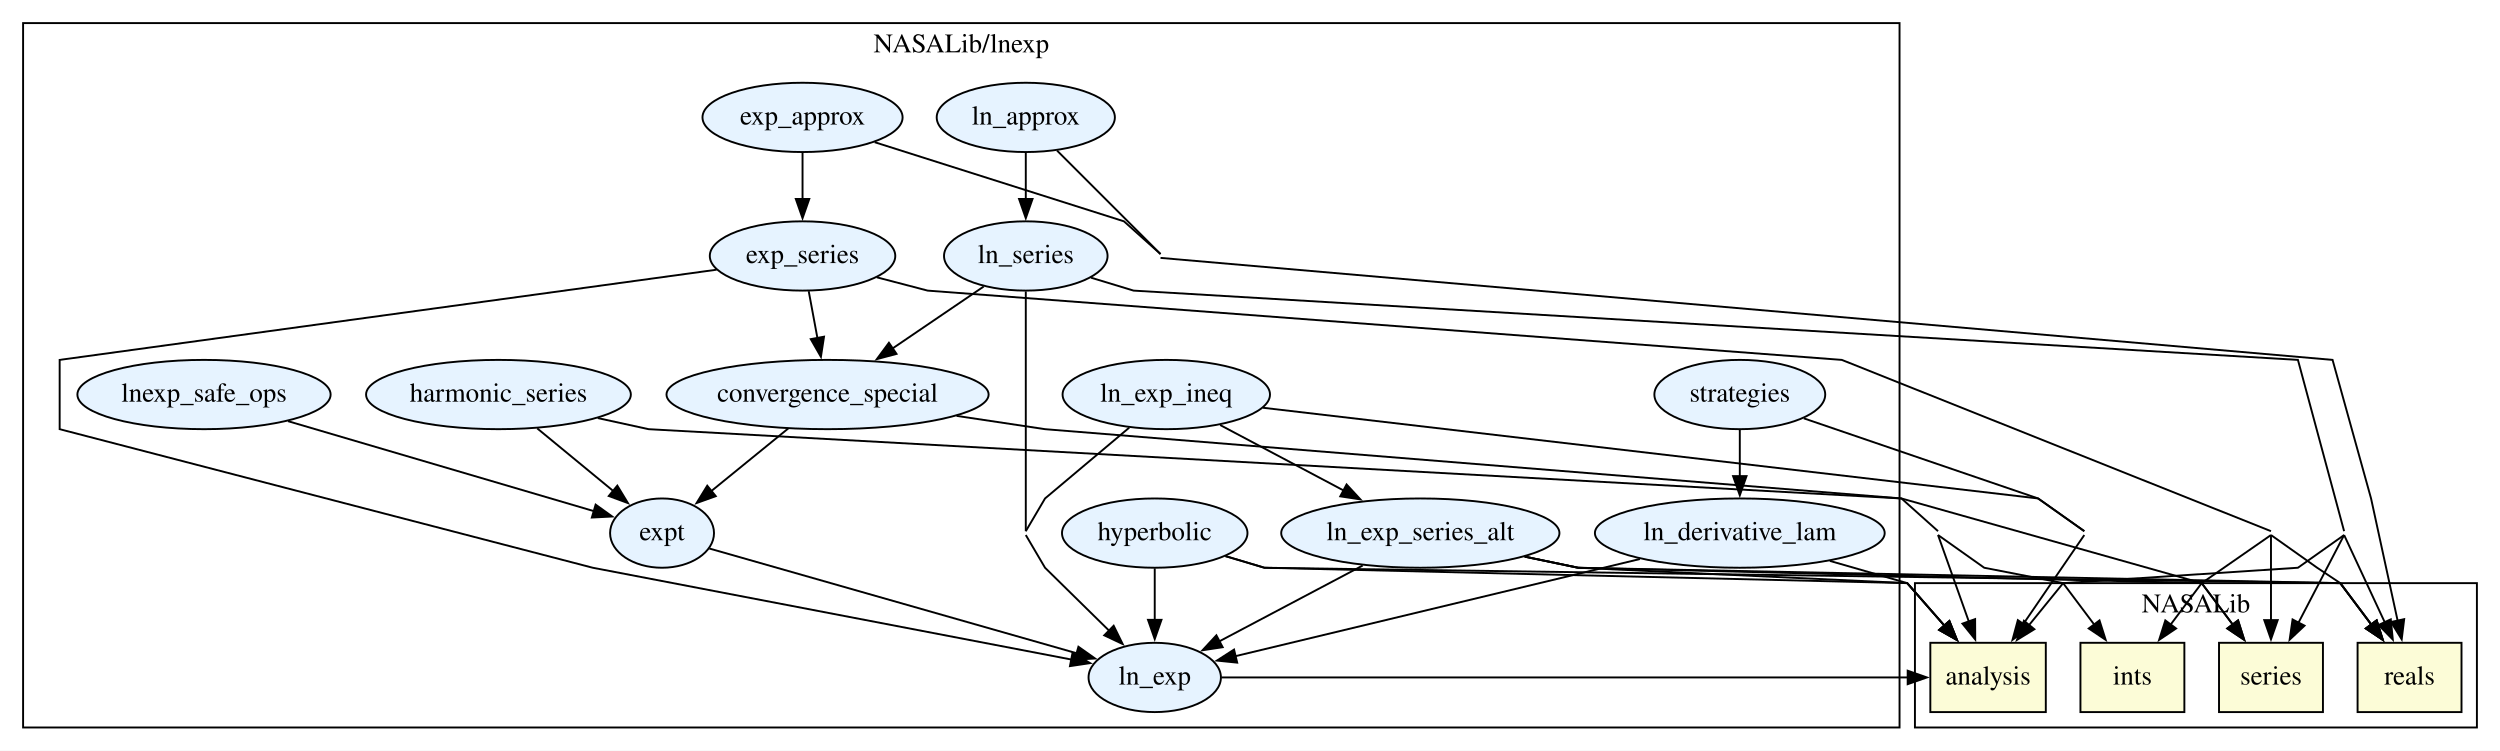
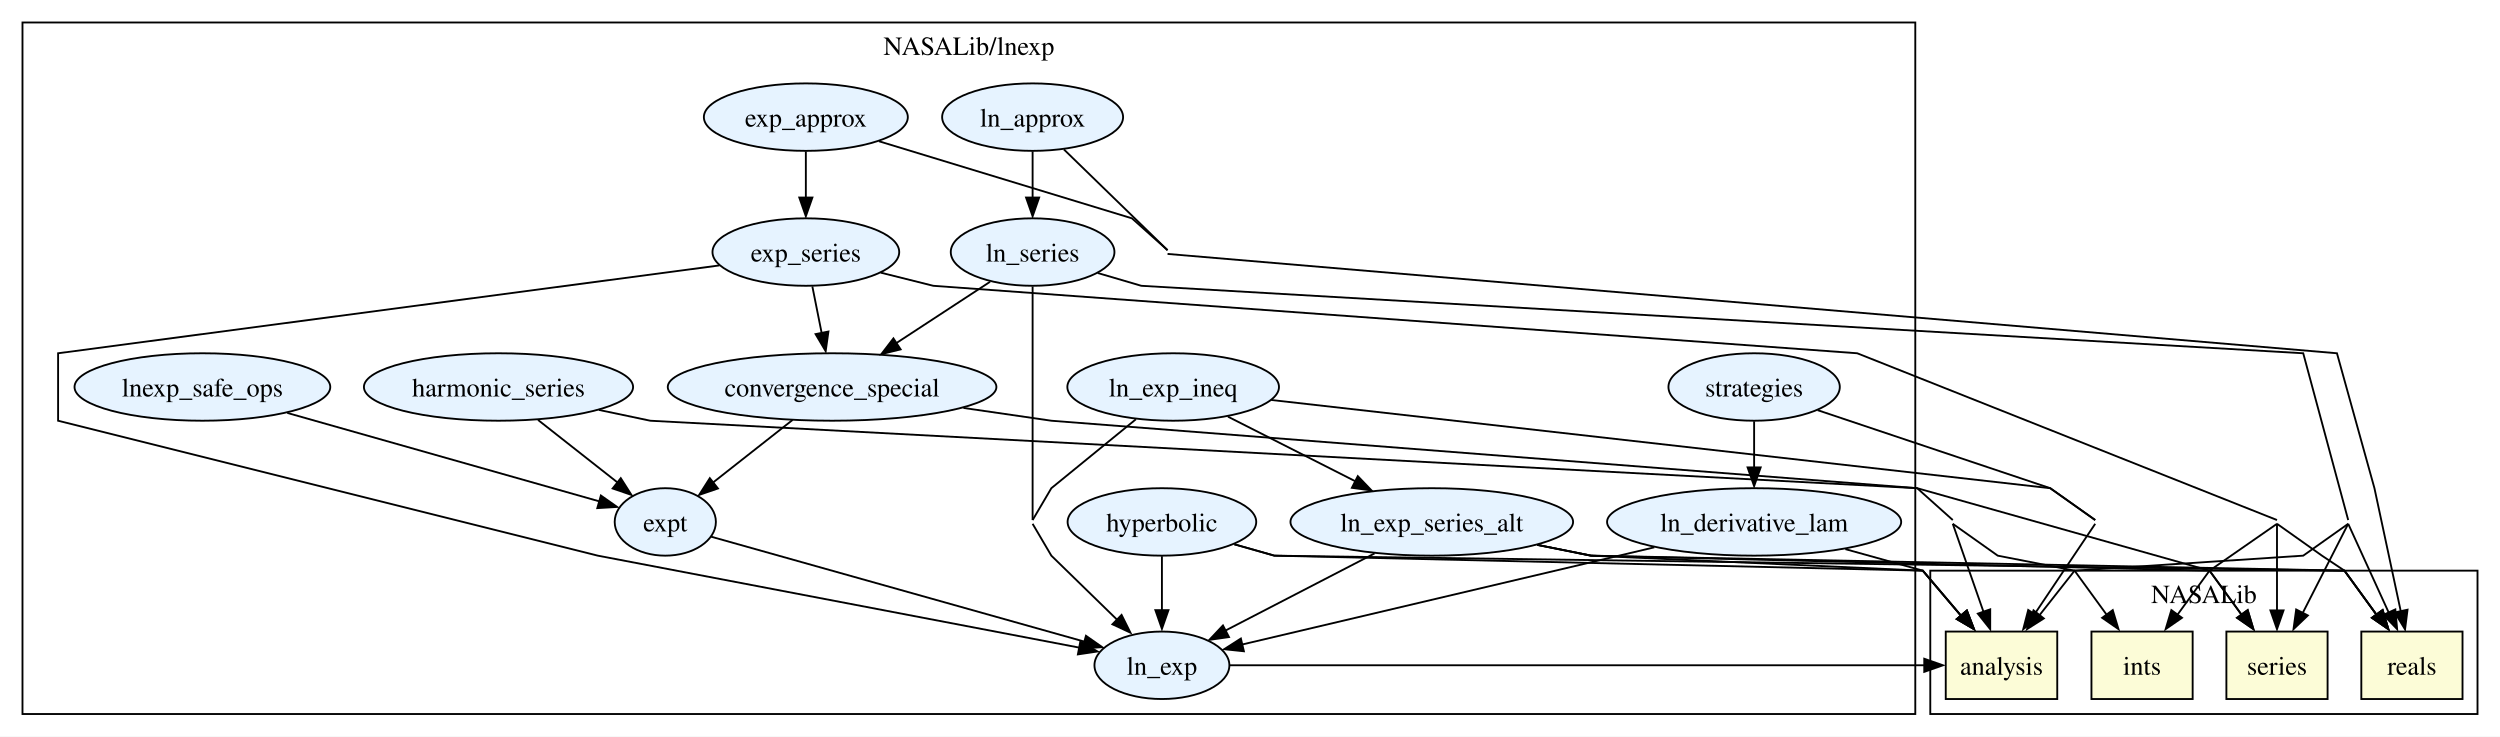
- <svg xmlns="http://www.w3.org/2000/svg" width="1299pt" height="390pt" viewBox="0.00 0.00 1299.00 390.00">
-   <g id="graph0" class="graph" transform="scale(1 1) rotate(0) translate(4 386)">
-     <polygon fill="white" stroke="none" points="-4,4 -4,-386 1295,-386 1295,4 -4,4" />
+ <svg xmlns="http://www.w3.org/2000/svg" width="1334pt" height="393pt" viewBox="0.00 0.00 1334.00 393.00">
+   <g id="graph0" class="graph" transform="scale(1 1) rotate(0) translate(4 389)">
+     <polygon fill="white" stroke="none" points="-4,4 -4,-389 1330,-389 1330,4 -4,4" />
    <g id="clust1" class="cluster">
-       <polygon fill="none" stroke="black" points="991,-8 991,-83 1283,-83 1283,-8 991,-8" />
-       <text text-anchor="middle" x="1137" y="-67.8" font-family="Times,serif" font-size="14.00">NASALib</text>
+       <polygon fill="none" stroke="black" points="1026,-8 1026,-84.5 1318,-84.5 1318,-8 1026,-8" />
+       <text text-anchor="middle" x="1172" y="-67.2" font-family="Times,serif" font-size="14.00">NASALib</text>
    </g>
    <g id="clust2" class="cluster">
-       <polygon fill="none" stroke="black" points="8,-8 8,-374 983,-374 983,-8 8,-8" />
-       <text text-anchor="middle" x="495.5" y="-358.8" font-family="Times,serif" font-size="14.00">NASALib/lnexp</text>
+       <polygon fill="none" stroke="black" points="8,-8 8,-377 1018,-377 1018,-8 8,-8" />
+       <text text-anchor="middle" x="513" y="-359.7" font-family="Times,serif" font-size="14.00">NASALib/lnexp</text>
    </g>
    <g id="node1" class="node">
-       <polygon fill="#fcfcd7" stroke="black" points="1059,-52 999,-52 999,-16 1059,-16 1059,-52" />
-       <text text-anchor="middle" x="1029" y="-30.3" font-family="Times,serif" font-size="14.00">analysis</text>
+       <polygon fill="#fcfcd7" stroke="black" points="1093.75,-52 1034.25,-52 1034.25,-16 1093.75,-16 1093.75,-52" />
+       <text text-anchor="middle" x="1064" y="-28.95" font-family="Times,serif" font-size="14.00">analysis</text>
    </g>
    <g id="node2" class="node">
-       <polygon fill="#fcfcd7" stroke="black" points="1131,-52 1077,-52 1077,-16 1131,-16 1131,-52" />
-       <text text-anchor="middle" x="1104" y="-30.3" font-family="Times,serif" font-size="14.00">ints</text>
+       <polygon fill="#fcfcd7" stroke="black" points="1166,-52 1112,-52 1112,-16 1166,-16 1166,-52" />
+       <text text-anchor="middle" x="1139" y="-28.95" font-family="Times,serif" font-size="14.00">ints</text>
    </g>
    <g id="node3" class="node">
-       <ellipse fill="#e6f3ff" stroke="black" cx="426" cy="-181" rx="83.69" ry="18" />
-       <text text-anchor="middle" x="426" y="-177.3" font-family="Times,serif" font-size="14.00">convergence_special</text>
+       <ellipse fill="#e6f3ff" stroke="black" cx="440" cy="-182.5" rx="87.69" ry="18" />
+       <text text-anchor="middle" x="440" y="-177.45" font-family="Times,serif" font-size="14.00">convergence_special</text>
    </g>
    <g id="edge1" class="edge">
-       <path fill="none" stroke="black" d="M493.04,-169.91C517.37,-166.25 539,-163 539,-163 539,-163 984,-127 984,-127 984,-127 1003,-110 1003,-110" />
-       <path fill="none" stroke="black" d="M1003,-108C1003,-108 1011.73,-83.49 1019.07,-62.87" />
-       <polygon fill="black" stroke="black" points="1022.27,-64.32 1022.33,-53.73 1015.68,-61.97 1022.27,-64.32" />
+       <path fill="none" stroke="black" d="M510.09,-171.32C535,-167.7 557,-164.5 557,-164.5 557,-164.5 1019,-128.5 1019,-128.5 1019,-128.5 1038,-111.5 1038,-111.5" />
+       <path fill="none" stroke="black" d="M1038,-109.5C1038,-109.5 1046.99,-83.73 1054.4,-62.5" />
+       <polygon fill="black" stroke="black" points="1057.98,-63.87 1057.97,-53.28 1051.37,-61.57 1057.98,-63.87" />
    </g>
    <g id="edge2" class="edge">
-       <path fill="none" stroke="black" d="M1003,-108C1003,-108 1027,-91 1027,-91 1027,-91 1068,-83 1068,-83 1068,-83 1075.9,-72.46 1084.3,-61.26" />
-       <polygon fill="black" stroke="black" points="1086.9,-63.64 1090.1,-53.54 1081.3,-59.44 1086.9,-63.64" />
+       <path fill="none" stroke="black" d="M1038,-109.5C1038,-109.5 1062,-92.5 1062,-92.5 1062,-92.5 1103,-84.5 1103,-84.5 1103,-84.5 1111.44,-72.9 1120.14,-60.93" />
+       <polygon fill="black" stroke="black" points="1123.36,-63.46 1126.41,-53.31 1117.7,-59.34 1123.36,-63.46" />
    </g>
    <g id="node6" class="node">
-       <ellipse fill="#e6f3ff" stroke="black" cx="340" cy="-109" rx="27" ry="18" />
-       <text text-anchor="middle" x="340" y="-105.3" font-family="Times,serif" font-size="14.00">expt</text>
+       <ellipse fill="#e6f3ff" stroke="black" cx="351" cy="-110.5" rx="27" ry="18" />
+       <text text-anchor="middle" x="351" y="-105.45" font-family="Times,serif" font-size="14.00">expt</text>
    </g>
    <g id="edge3" class="edge">
-       <path fill="none" stroke="black" d="M405.62,-163.41C393.63,-153.65 378.36,-141.22 365.56,-130.81" />
-       <polygon fill="black" stroke="black" points="367.91,-128.2 357.94,-124.61 363.49,-133.63 367.91,-128.2" />
+       <path fill="none" stroke="black" d="M418.91,-164.91C406.17,-154.9 389.86,-142.07 376.42,-131.49" />
+       <polygon fill="black" stroke="black" points="379.09,-128.35 369.07,-124.92 374.76,-133.86 379.09,-128.35" />
    </g>
    <g id="node4" class="node">
-       <ellipse fill="#e6f3ff" stroke="black" cx="413" cy="-325" rx="51.99" ry="18" />
-       <text text-anchor="middle" x="413" y="-321.3" font-family="Times,serif" font-size="14.00">exp_approx</text>
+       <ellipse fill="#e6f3ff" stroke="black" cx="426" cy="-326.5" rx="54.42" ry="18" />
+       <text text-anchor="middle" x="426" y="-321.45" font-family="Times,serif" font-size="14.00">exp_approx</text>
    </g>
    <g id="node5" class="node">
-       <ellipse fill="#e6f3ff" stroke="black" cx="413" cy="-253" rx="48.19" ry="18" />
-       <text text-anchor="middle" x="413" y="-249.3" font-family="Times,serif" font-size="14.00">exp_series</text>
+       <ellipse fill="#e6f3ff" stroke="black" cx="426" cy="-254.5" rx="49.82" ry="18" />
+       <text text-anchor="middle" x="426" y="-249.45" font-family="Times,serif" font-size="14.00">exp_series</text>
    </g>
    <g id="edge4" class="edge">
-       <path fill="none" stroke="black" d="M413,-306.7C413,-299.41 413,-290.73 413,-282.54" />
-       <polygon fill="black" stroke="black" points="416.5,-282.62 413,-272.62 409.5,-282.62 416.5,-282.62" />
+       <path fill="none" stroke="black" d="M426,-308.2C426,-300.74 426,-291.82 426,-283.47" />
+       <polygon fill="black" stroke="black" points="429.5,-283.6 426,-273.6 422.5,-283.6 429.5,-283.6" />
    </g>
    <g id="node17" class="node">
-       <polygon fill="#fcfcd7" stroke="black" points="1275,-52 1221,-52 1221,-16 1275,-16 1275,-52" />
-       <text text-anchor="middle" x="1248" y="-30.3" font-family="Times,serif" font-size="14.00">reals</text>
+       <polygon fill="#fcfcd7" stroke="black" points="1310,-52 1256,-52 1256,-16 1310,-16 1310,-52" />
+       <text text-anchor="middle" x="1283" y="-28.95" font-family="Times,serif" font-size="14.00">reals</text>
    </g>
    <g id="edge5" class="edge">
-       <path fill="none" stroke="black" d="M599,-252C599,-252 1208,-199 1208,-199 1208,-199 1228,-127 1228,-127 1228,-127 1235.93,-90.54 1241.8,-63.53" />
-       <polygon fill="black" stroke="black" points="1245.21,-64.3 1243.92,-53.78 1238.37,-62.81 1245.21,-64.3" />
-       <path fill="none" stroke="black" d="M450.48,-312.11C499.72,-296.48 580,-271 580,-271 580,-271 599,-254 599,-254" />
+       <path fill="none" stroke="black" d="M619,-253.5C619,-253.5 1243,-200.5 1243,-200.5 1243,-200.5 1263,-128.5 1263,-128.5 1263,-128.5 1271.16,-90.37 1277.05,-62.81" />
+       <polygon fill="black" stroke="black" points="1280.66,-63.66 1279.33,-53.15 1273.82,-62.2 1280.66,-63.66" />
+       <path fill="none" stroke="black" d="M465.05,-313.61C516.35,-297.98 600,-272.5 600,-272.5 600,-272.5 619,-255.5 619,-255.5" />
    </g>
    <g id="edge6" class="edge">
-       <path fill="none" stroke="black" d="M1176,-108C1176,-108 1140,-83 1140,-83 1140,-83 1132.1,-72.46 1123.7,-61.26" />
-       <polygon fill="black" stroke="black" points="1126.7,-59.44 1117.9,-53.54 1121.1,-63.64 1126.7,-59.44" />
-       <path fill="none" stroke="black" d="M451.56,-241.91C465.56,-238.25 478,-235 478,-235 478,-235 953,-199 953,-199 953,-199 1176,-110 1176,-110" />
+       <path fill="none" stroke="black" d="M1211,-109.5C1211,-109.5 1175,-84.5 1175,-84.5 1175,-84.5 1166.56,-72.9 1157.86,-60.93" />
+       <polygon fill="black" stroke="black" points="1160.3,-59.34 1151.59,-53.31 1154.64,-63.46 1160.3,-59.34" />
+       <path fill="none" stroke="black" d="M465.95,-243.51C480.75,-239.81 494,-236.5 494,-236.5 494,-236.5 987,-200.5 987,-200.5 987,-200.5 1211,-111.5 1211,-111.5" />
    </g>
    <g id="edge7" class="edge">
-       <path fill="none" stroke="black" d="M416.21,-234.7C417.58,-227.32 419.22,-218.52 420.75,-210.25" />
-       <polygon fill="black" stroke="black" points="424.16,-211.06 422.55,-200.59 417.28,-209.79 424.16,-211.06" />
+       <path fill="none" stroke="black" d="M429.46,-236.2C430.97,-228.65 432.78,-219.62 434.46,-211.18" />
+       <polygon fill="black" stroke="black" points="438.05,-212.1 436.58,-201.6 431.19,-210.72 438.05,-212.1" />
    </g>
    <g id="node11" class="node">
-       <ellipse fill="#e6f3ff" stroke="black" cx="596" cy="-34" rx="34.39" ry="18" />
-       <text text-anchor="middle" x="596" y="-30.3" font-family="Times,serif" font-size="14.00">ln_exp</text>
+       <ellipse fill="#e6f3ff" stroke="black" cx="616" cy="-34" rx="36" ry="18" />
+       <text text-anchor="middle" x="616" y="-28.95" font-family="Times,serif" font-size="14.00">ln_exp</text>
    </g>
    <g id="edge8" class="edge">
-       <path fill="none" stroke="black" d="M368.34,-245.87C266.74,-231.92 27,-199 27,-199 27,-199 27,-163 27,-163 27,-163 304,-91 304,-91 304,-91 471.9,-58.8 553.06,-43.23" />
-       <polygon fill="black" stroke="black" points="553.27,-46.76 562.43,-41.44 551.95,-39.88 553.27,-46.76" />
+       <path fill="none" stroke="black" d="M379.84,-247.37C274.81,-233.42 27,-200.5 27,-200.5 27,-200.5 27,-164.5 27,-164.5 27,-164.5 315,-92.5 315,-92.5 315,-92.5 488.35,-59.38 571.94,-43.42" />
+       <polygon fill="black" stroke="black" points="572.47,-46.69 581.64,-41.37 571.16,-39.81 572.47,-46.69" />
    </g>
    <g id="edge9" class="edge">
-       <path fill="none" stroke="black" d="M1176,-108C1176,-108 1200,-91 1200,-91 1200,-91 1212,-83 1212,-83 1212,-83 1219.9,-72.46 1228.3,-61.26" />
-       <polygon fill="black" stroke="black" points="1230.9,-63.64 1234.1,-53.54 1225.3,-59.44 1230.9,-63.64" />
+       <path fill="none" stroke="black" d="M1211,-109.5C1211,-109.5 1235,-92.5 1235,-92.5 1235,-92.5 1247,-84.5 1247,-84.5 1247,-84.5 1255.44,-72.9 1264.14,-60.93" />
+       <polygon fill="black" stroke="black" points="1267.36,-63.46 1270.41,-53.31 1261.7,-59.34 1267.36,-63.46" />
    </g>
    <g id="node18" class="node">
-       <polygon fill="#fcfcd7" stroke="black" points="1203,-52 1149,-52 1149,-16 1203,-16 1203,-52" />
-       <text text-anchor="middle" x="1176" y="-30.3" font-family="Times,serif" font-size="14.00">series</text>
+       <polygon fill="#fcfcd7" stroke="black" points="1238,-52 1184,-52 1184,-16 1238,-16 1238,-52" />
+       <text text-anchor="middle" x="1211" y="-28.95" font-family="Times,serif" font-size="14.00">series</text>
    </g>
    <g id="edge10" class="edge">
-       <path fill="none" stroke="black" d="M1176,-108C1176,-108 1176,-84.16 1176,-63.73" />
-       <polygon fill="black" stroke="black" points="1179.5,-63.81 1176,-53.81 1172.5,-63.81 1179.5,-63.81" />
+       <path fill="none" stroke="black" d="M1211,-109.5C1211,-109.5 1211,-84.2 1211,-63.09" />
+       <polygon fill="black" stroke="black" points="1214.5,-63.28 1211,-53.28 1207.5,-63.28 1214.5,-63.28" />
    </g>
    <g id="edge11" class="edge">
-       <path fill="none" stroke="black" d="M364.55,-101C408.71,-88.41 501.95,-61.82 555.63,-46.51" />
-       <polygon fill="black" stroke="black" points="556.35,-49.95 565,-43.84 554.43,-43.22 556.35,-49.95" />
+       <path fill="none" stroke="black" d="M375.46,-102.62C420.96,-89.83 519.06,-62.25 574.9,-46.55" />
+       <polygon fill="black" stroke="black" points="575.47,-49.75 584.15,-43.67 573.57,-43.01 575.47,-49.75" />
    </g>
    <g id="node7" class="node">
-       <ellipse fill="#e6f3ff" stroke="black" cx="255" cy="-181" rx="68.79" ry="18" />
-       <text text-anchor="middle" x="255" y="-177.3" font-family="Times,serif" font-size="14.00">harmonic_series</text>
+       <ellipse fill="#e6f3ff" stroke="black" cx="262" cy="-182.5" rx="71.82" ry="18" />
+       <text text-anchor="middle" x="262" y="-177.45" font-family="Times,serif" font-size="14.00">harmonic_series</text>
    </g>
    <g id="edge12" class="edge">
-       <path fill="none" stroke="black" d="M275.14,-163.41C287,-153.65 302.09,-141.22 314.73,-130.81" />
-       <polygon fill="black" stroke="black" points="316.76,-133.67 322.26,-124.61 312.31,-128.27 316.76,-133.67" />
+       <path fill="none" stroke="black" d="M283.09,-164.91C295.83,-154.9 312.14,-142.07 325.58,-131.49" />
+       <polygon fill="black" stroke="black" points="327.24,-133.86 332.93,-124.92 322.91,-128.35 327.24,-133.86" />
    </g>
    <g id="edge13" class="edge">
-       <path fill="none" stroke="black" d="M306.59,-168.76C321.1,-165.59 333,-163 333,-163 333,-163 984,-127 984,-127 984,-127 1140,-83 1140,-83 1140,-83 1147.9,-72.46 1156.3,-61.26" />
-       <polygon fill="black" stroke="black" points="1158.9,-63.64 1162.1,-53.54 1153.3,-59.44 1158.9,-63.64" />
+       <path fill="none" stroke="black" d="M315.58,-170.26C330.64,-167.09 343,-164.5 343,-164.5 343,-164.5 1019,-128.5 1019,-128.5 1019,-128.5 1175,-84.5 1175,-84.5 1175,-84.5 1183.44,-72.9 1192.14,-60.93" />
+       <polygon fill="black" stroke="black" points="1195.36,-63.46 1198.41,-53.31 1189.7,-59.34 1195.36,-63.46" />
    </g>
    <g id="node8" class="node">
-       <ellipse fill="#e6f3ff" stroke="black" cx="596" cy="-109" rx="48.19" ry="18" />
-       <text text-anchor="middle" x="596" y="-105.3" font-family="Times,serif" font-size="14.00">hyperbolic</text>
+       <ellipse fill="#e6f3ff" stroke="black" cx="616" cy="-110.5" rx="50.33" ry="18" />
+       <text text-anchor="middle" x="616" y="-105.45" font-family="Times,serif" font-size="14.00">hyperbolic</text>
    </g>
    <g id="edge14" class="edge">
-       <path fill="none" stroke="black" d="M632.74,-97.04C643.77,-93.75 653,-91 653,-91 653,-91 987,-83 987,-83 987,-83 996.4,-72.25 1006.31,-60.93" />
-       <polygon fill="black" stroke="black" points="1008.89,-63.3 1012.84,-53.47 1003.62,-58.69 1008.89,-63.3" />
+       <path fill="none" stroke="black" d="M654.68,-98.54C666.29,-95.25 676,-92.5 676,-92.5 676,-92.5 1022,-84.5 1022,-84.5 1022,-84.5 1032.03,-72.67 1042.29,-60.58" />
+       <polygon fill="black" stroke="black" points="1045.51,-63.2 1049.31,-53.31 1040.17,-58.67 1045.51,-63.2" />
    </g>
    <g id="edge15" class="edge">
-       <path fill="none" stroke="black" d="M596,-90.7C596,-82.67 596,-72.9 596,-63.8" />
-       <polygon fill="black" stroke="black" points="599.5,-63.94 596,-53.94 592.5,-63.94 599.5,-63.94" />
+       <path fill="none" stroke="black" d="M616,-92.22C616,-83.63 616,-73.03 616,-63.3" />
+       <polygon fill="black" stroke="black" points="619.5,-63.44 616,-53.44 612.5,-63.44 619.5,-63.44" />
    </g>
    <g id="edge16" class="edge">
-       <path fill="none" stroke="black" d="M632.74,-97.04C643.77,-93.75 653,-91 653,-91 653,-91 1212,-83 1212,-83 1212,-83 1219.9,-72.46 1228.3,-61.26" />
-       <polygon fill="black" stroke="black" points="1230.9,-63.64 1234.1,-53.54 1225.3,-59.44 1230.9,-63.64" />
+       <path fill="none" stroke="black" d="M654.68,-98.54C666.29,-95.25 676,-92.5 676,-92.5 676,-92.5 1247,-84.5 1247,-84.5 1247,-84.5 1255.44,-72.9 1264.14,-60.93" />
+       <polygon fill="black" stroke="black" points="1267.36,-63.46 1270.41,-53.31 1261.7,-59.34 1267.36,-63.46" />
    </g>
    <g id="node9" class="node">
-       <ellipse fill="#e6f3ff" stroke="black" cx="529" cy="-325" rx="46.29" ry="18" />
-       <text text-anchor="middle" x="529" y="-321.3" font-family="Times,serif" font-size="14.00">ln_approx</text>
+       <ellipse fill="#e6f3ff" stroke="black" cx="547" cy="-326.5" rx="48.28" ry="18" />
+       <text text-anchor="middle" x="547" y="-321.45" font-family="Times,serif" font-size="14.00">ln_approx</text>
    </g>
    <g id="node14" class="node">
-       <ellipse fill="#e6f3ff" stroke="black" cx="529" cy="-253" rx="42.49" ry="18" />
-       <text text-anchor="middle" x="529" y="-249.3" font-family="Times,serif" font-size="14.00">ln_series</text>
+       <ellipse fill="#e6f3ff" stroke="black" cx="547" cy="-254.5" rx="43.67" ry="18" />
+       <text text-anchor="middle" x="547" y="-249.45" font-family="Times,serif" font-size="14.00">ln_series</text>
    </g>
    <g id="edge17" class="edge">
-       <path fill="none" stroke="black" d="M529,-306.7C529,-299.41 529,-290.73 529,-282.54" />
-       <polygon fill="black" stroke="black" points="532.5,-282.62 529,-272.62 525.5,-282.62 532.5,-282.62" />
+       <path fill="none" stroke="black" d="M547,-308.2C547,-300.74 547,-291.82 547,-283.47" />
+       <polygon fill="black" stroke="black" points="550.5,-283.6 547,-273.6 543.5,-283.6 550.5,-283.6" />
    </g>
    <g id="edge18" class="edge">
-       <path fill="none" stroke="black" d="M545.24,-307.76C565.91,-287.09 599,-254 599,-254" />
+       <path fill="none" stroke="black" d="M563.7,-309.26C584.97,-288.59 619,-255.5 619,-255.5" />
    </g>
    <g id="node10" class="node">
-       <ellipse fill="#e6f3ff" stroke="black" cx="900" cy="-109" rx="75.29" ry="18" />
-       <text text-anchor="middle" x="900" y="-105.3" font-family="Times,serif" font-size="14.00">ln_derivative_lam</text>
+       <ellipse fill="#e6f3ff" stroke="black" cx="932" cy="-110.5" rx="78.48" ry="18" />
+       <text text-anchor="middle" x="932" y="-105.45" font-family="Times,serif" font-size="14.00">ln_derivative_lam</text>
    </g>
    <g id="edge19" class="edge">
-       <path fill="none" stroke="black" d="M946.81,-94.55C967.4,-88.63 987,-83 987,-83 987,-83 996.4,-72.25 1006.31,-60.93" />
-       <polygon fill="black" stroke="black" points="1008.89,-63.3 1012.84,-53.47 1003.62,-58.69 1008.89,-63.3" />
+       <path fill="none" stroke="black" d="M980.69,-95.98C1001.89,-90.09 1022,-84.5 1022,-84.5 1022,-84.5 1032.03,-72.67 1042.29,-60.58" />
+       <polygon fill="black" stroke="black" points="1045.51,-63.2 1049.31,-53.31 1040.17,-58.67 1045.51,-63.2" />
    </g>
    <g id="edge20" class="edge">
-       <path fill="none" stroke="black" d="M848.09,-95.53C788.72,-81.28 692.67,-58.21 637.87,-45.05" />
-       <polygon fill="black" stroke="black" points="638.84,-41.69 628.3,-42.76 637.21,-48.49 638.84,-41.69" />
+       <path fill="none" stroke="black" d="M878.75,-96.95C816.79,-82.34 715.69,-58.5 658.66,-45.06" />
+       <polygon fill="black" stroke="black" points="659.74,-41.48 649.2,-42.59 658.13,-48.29 659.74,-41.48" />
+     </g>
+     <g id="edge28" class="edge">
+       <path fill="none" stroke="black" d="M652.15,-34C696.35,-34 765.33,-34 765.33,-34 765.33,-34 914.67,-34 914.67,-34 914.67,-34 978.81,-34 1023.02,-34" />
+       <polygon fill="black" stroke="black" points="1022.78,-37.5 1032.78,-34 1022.78,-30.5 1022.78,-37.5" />
+     </g>
+     <g id="node12" class="node">
+       <ellipse fill="#e6f3ff" stroke="black" cx="622" cy="-182.5" rx="56.47" ry="18" />
+       <text text-anchor="middle" x="622" y="-177.45" font-family="Times,serif" font-size="14.00">ln_exp_ineq</text>
    </g>
    <g id="edge21" class="edge">
-       <path fill="none" stroke="black" d="M630.57,-34C673.27,-34 740.33,-34 740.33,-34 740.33,-34 884.67,-34 884.67,-34 884.67,-34 944.62,-34 987.24,-34" />
-       <polygon fill="black" stroke="black" points="987.23,-37.5 997.23,-34 987.23,-30.5 987.23,-37.5" />
-     </g>
-     <g id="node12" class="node">
-       <ellipse fill="#e6f3ff" stroke="black" cx="602" cy="-181" rx="53.89" ry="18" />
-       <text text-anchor="middle" x="602" y="-177.3" font-family="Times,serif" font-size="14.00">ln_exp_ineq</text>
+       <path fill="none" stroke="black" d="M674.32,-175.57C796.45,-161.74 1090,-128.5 1090,-128.5 1090,-128.5 1114,-111.5 1114,-111.5" />
+       <path fill="none" stroke="black" d="M1114,-109.5C1114,-109.5 1096.07,-82.78 1081.68,-61.34" />
+       <polygon fill="black" stroke="black" points="1084.08,-59.63 1075.6,-53.28 1078.26,-63.53 1084.08,-59.63" />
    </g>
    <g id="edge22" class="edge">
-       <path fill="none" stroke="black" d="M652.21,-174.13C770.15,-160.33 1055,-127 1055,-127 1055,-127 1079,-110 1079,-110" />
-       <path fill="none" stroke="black" d="M1079,-108C1079,-108 1061.59,-82.58 1047.31,-61.74" />
-       <polygon fill="black" stroke="black" points="1050.24,-59.82 1041.7,-53.55 1044.47,-63.78 1050.24,-59.82" />
+       <path fill="none" stroke="black" d="M602.14,-165.31C583.03,-149.72 557,-128.5 557,-128.5 557,-128.5 547,-111.5 547,-111.5" />
+     </g>
+     <g id="node13" class="node">
+       <ellipse fill="#e6f3ff" stroke="black" cx="760" cy="-110.5" rx="75.41" ry="18" />
+       <text text-anchor="middle" x="760" y="-105.45" font-family="Times,serif" font-size="14.00">ln_exp_series_alt</text>
    </g>
    <g id="edge23" class="edge">
-       <path fill="none" stroke="black" d="M582.76,-163.81C564.23,-148.22 539,-127 539,-127 539,-127 529,-110 529,-110" />
-     </g>
-     <g id="node13" class="node">
-       <ellipse fill="#e6f3ff" stroke="black" cx="734" cy="-109" rx="72.29" ry="18" />
-       <text text-anchor="middle" x="734" y="-105.3" font-family="Times,serif" font-size="14.00">ln_exp_series_alt</text>
+       <path fill="none" stroke="black" d="M651.27,-166.65C671.03,-156.63 697.38,-143.26 719.19,-132.2" />
+       <polygon fill="black" stroke="black" points="720.52,-134.94 727.86,-127.3 717.36,-128.7 720.52,-134.94" />
    </g>
    <g id="edge24" class="edge">
-       <path fill="none" stroke="black" d="M629.99,-165.15C648.64,-155.27 673.42,-142.12 694.12,-131.15" />
-       <polygon fill="black" stroke="black" points="695.68,-134.28 702.87,-126.51 692.4,-128.1 695.68,-134.28" />
+       <path fill="none" stroke="black" d="M816.22,-98.26C832.03,-95.09 845,-92.5 845,-92.5 845,-92.5 1022,-84.5 1022,-84.5 1022,-84.5 1032.03,-72.67 1042.29,-60.58" />
+       <polygon fill="black" stroke="black" points="1045.51,-63.2 1049.31,-53.31 1040.17,-58.67 1045.51,-63.2" />
    </g>
    <g id="edge25" class="edge">
-       <path fill="none" stroke="black" d="M788.24,-96.76C803.49,-93.59 816,-91 816,-91 816,-91 987,-83 987,-83 987,-83 996.4,-72.25 1006.31,-60.93" />
-       <polygon fill="black" stroke="black" points="1008.89,-63.3 1012.84,-53.47 1003.62,-58.69 1008.89,-63.3" />
+       <path fill="none" stroke="black" d="M729.46,-93.7C706.1,-81.61 673.9,-64.95 649.77,-52.47" />
+       <polygon fill="black" stroke="black" points="651.79,-49.06 641.3,-47.57 648.57,-55.27 651.79,-49.06" />
    </g>
    <g id="edge26" class="edge">
-       <path fill="none" stroke="black" d="M704.06,-92.16C682.06,-80.52 652.16,-64.71 629.39,-52.67" />
-       <polygon fill="black" stroke="black" points="631.3,-49.71 620.83,-48.13 628.03,-55.9 631.3,-49.71" />
+       <path fill="none" stroke="black" d="M816.22,-98.26C832.03,-95.09 845,-92.5 845,-92.5 845,-92.5 1247,-84.5 1247,-84.5 1247,-84.5 1255.44,-72.9 1264.14,-60.93" />
+       <polygon fill="black" stroke="black" points="1267.36,-63.46 1270.41,-53.31 1261.7,-59.34 1267.36,-63.46" />
    </g>
    <g id="edge27" class="edge">
-       <path fill="none" stroke="black" d="M788.24,-96.76C803.49,-93.59 816,-91 816,-91 816,-91 1212,-83 1212,-83 1212,-83 1219.9,-72.46 1228.3,-61.26" />
-       <polygon fill="black" stroke="black" points="1230.9,-63.64 1234.1,-53.54 1225.3,-59.44 1230.9,-63.64" />
-     </g>
-     <g id="edge28" class="edge">
-       <path fill="none" stroke="black" d="M788.24,-96.76C803.49,-93.59 816,-91 816,-91 816,-91 1140,-83 1140,-83 1140,-83 1147.9,-72.46 1156.3,-61.26" />
-       <polygon fill="black" stroke="black" points="1158.9,-63.64 1162.1,-53.54 1153.3,-59.44 1158.9,-63.64" />
+       <path fill="none" stroke="black" d="M816.22,-98.26C832.03,-95.09 845,-92.5 845,-92.5 845,-92.5 1175,-84.5 1175,-84.5 1175,-84.5 1183.44,-72.9 1192.14,-60.93" />
+       <polygon fill="black" stroke="black" points="1195.36,-63.46 1198.41,-53.31 1189.7,-59.34 1195.36,-63.46" />
    </g>
    <g id="edge29" class="edge">
-       <path fill="none" stroke="black" d="M1214,-108C1214,-108 1190,-91 1190,-91 1190,-91 1068,-83 1068,-83 1068,-83 1059.44,-72.46 1050.34,-61.26" />
-       <polygon fill="black" stroke="black" points="1053.06,-59.06 1044.03,-53.5 1047.62,-63.47 1053.06,-59.06" />
-       <path fill="none" stroke="black" d="M562.87,-241.72C574.66,-238.14 585,-235 585,-235 585,-235 1190,-199 1190,-199 1190,-199 1214,-110 1214,-110" />
+       <path fill="none" stroke="black" d="M1249,-109.5C1249,-109.5 1225,-92.5 1225,-92.5 1225,-92.5 1103,-84.5 1103,-84.5 1103,-84.5 1093.86,-72.9 1084.43,-60.93" />
+       <polygon fill="black" stroke="black" points="1086.58,-59 1077.64,-53.31 1081.08,-63.33 1086.58,-59" />
+       <path fill="none" stroke="black" d="M581.74,-243.32C594.1,-239.7 605,-236.5 605,-236.5 605,-236.5 1225,-200.5 1225,-200.5 1225,-200.5 1249,-111.5 1249,-111.5" />
    </g>
    <g id="edge30" class="edge">
-       <path fill="none" stroke="black" d="M507.16,-237.15C493.37,-227.78 475.27,-215.49 459.67,-204.88" />
-       <polygon fill="black" stroke="black" points="461.83,-202.12 451.59,-199.39 457.89,-207.91 461.83,-202.12" />
+       <path fill="none" stroke="black" d="M524.31,-238.65C509.71,-229.11 490.47,-216.52 474.06,-205.78" />
+       <polygon fill="black" stroke="black" points="476.57,-202.58 466.28,-200.04 472.73,-208.44 476.57,-202.58" />
    </g>
    <g id="edge31" class="edge">
-       <path fill="none" stroke="black" d="M529,-108C529,-108 539,-91 539,-91 539,-91 556.8,-73.51 572.51,-58.08" />
-       <polygon fill="black" stroke="black" points="574.66,-60.87 579.34,-51.36 569.76,-55.87 574.66,-60.87" />
-       <path fill="none" stroke="black" d="M529,-234.59C529,-196.67 529,-110 529,-110" />
+       <path fill="none" stroke="black" d="M547,-109.5C547,-109.5 557,-92.5 557,-92.5 557,-92.5 575.99,-73.99 592.42,-57.98" />
+       <polygon fill="black" stroke="black" points="594.47,-60.89 599.19,-51.41 589.58,-55.88 594.47,-60.89" />
+       <path fill="none" stroke="black" d="M547,-236.09C547,-198.17 547,-111.5 547,-111.5" />
    </g>
    <g id="edge32" class="edge">
-       <path fill="none" stroke="black" d="M1214,-108C1214,-108 1225.52,-83.26 1235.15,-62.59" />
-       <polygon fill="black" stroke="black" points="1238.25,-64.21 1239.3,-53.67 1231.91,-61.26 1238.25,-64.21" />
+       <path fill="none" stroke="black" d="M1249,-109.5C1249,-109.5 1260.87,-83.49 1270.58,-62.21" />
+       <polygon fill="black" stroke="black" points="1274.15,-63.83 1275.11,-53.28 1267.78,-60.92 1274.15,-63.83" />
    </g>
    <g id="edge33" class="edge">
-       <path fill="none" stroke="black" d="M1214,-108C1214,-108 1201,-83.04 1190.21,-62.3" />
-       <polygon fill="black" stroke="black" points="1193.43,-60.9 1185.7,-53.64 1187.22,-64.13 1193.43,-60.9" />
+       <path fill="none" stroke="black" d="M1249,-109.5C1249,-109.5 1235.61,-83.26 1224.73,-61.92" />
+       <polygon fill="black" stroke="black" points="1227.48,-60.6 1219.81,-53.28 1221.24,-63.78 1227.48,-60.6" />
    </g>
    <g id="node15" class="node">
-       <ellipse fill="#e6f3ff" stroke="black" cx="102" cy="-181" rx="65.79" ry="18" />
-       <text text-anchor="middle" x="102" y="-177.3" font-family="Times,serif" font-size="14.00">lnexp_safe_ops</text>
+       <ellipse fill="#e6f3ff" stroke="black" cx="104" cy="-182.5" rx="68.24" ry="18" />
+       <text text-anchor="middle" x="104" y="-177.45" font-family="Times,serif" font-size="14.00">lnexp_safe_ops</text>
    </g>
    <g id="edge34" class="edge">
-       <path fill="none" stroke="black" d="M145.65,-167.16C191.38,-153.71 262.33,-132.85 304.67,-120.39" />
-       <polygon fill="black" stroke="black" points="305.49,-123.8 314.1,-117.62 303.52,-117.08 305.49,-123.8" />
+       <path fill="none" stroke="black" d="M149.3,-168.66C197.32,-155.05 272.13,-133.85 315.88,-121.45" />
+       <polygon fill="black" stroke="black" points="316.63,-124.6 325.29,-118.5 314.72,-117.86 316.63,-124.6" />
    </g>
    <g id="node16" class="node">
-       <ellipse fill="#e6f3ff" stroke="black" cx="900" cy="-181" rx="44.39" ry="18" />
-       <text text-anchor="middle" x="900" y="-177.3" font-family="Times,serif" font-size="14.00">strategies</text>
+       <ellipse fill="#e6f3ff" stroke="black" cx="932" cy="-182.5" rx="45.72" ry="18" />
+       <text text-anchor="middle" x="932" y="-177.45" font-family="Times,serif" font-size="14.00">strategies</text>
    </g>
    <g id="edge35" class="edge">
-       <path fill="none" stroke="black" d="M933.25,-168.63C978.8,-153.06 1055,-127 1055,-127 1055,-127 1079,-110 1079,-110" />
+       <path fill="none" stroke="black" d="M965.89,-170.13C1012.32,-154.56 1090,-128.5 1090,-128.5 1090,-128.5 1114,-111.5 1114,-111.5" />
    </g>
    <g id="edge36" class="edge">
-       <path fill="none" stroke="black" d="M900,-162.7C900,-155.41 900,-146.73 900,-138.54" />
-       <polygon fill="black" stroke="black" points="903.5,-138.62 900,-128.62 896.5,-138.62 903.5,-138.62" />
+       <path fill="none" stroke="black" d="M932,-164.2C932,-156.74 932,-147.82 932,-139.47" />
+       <polygon fill="black" stroke="black" points="935.5,-139.6 932,-129.6 928.5,-139.6 935.5,-139.6" />
    </g>
  </g>
</svg>
